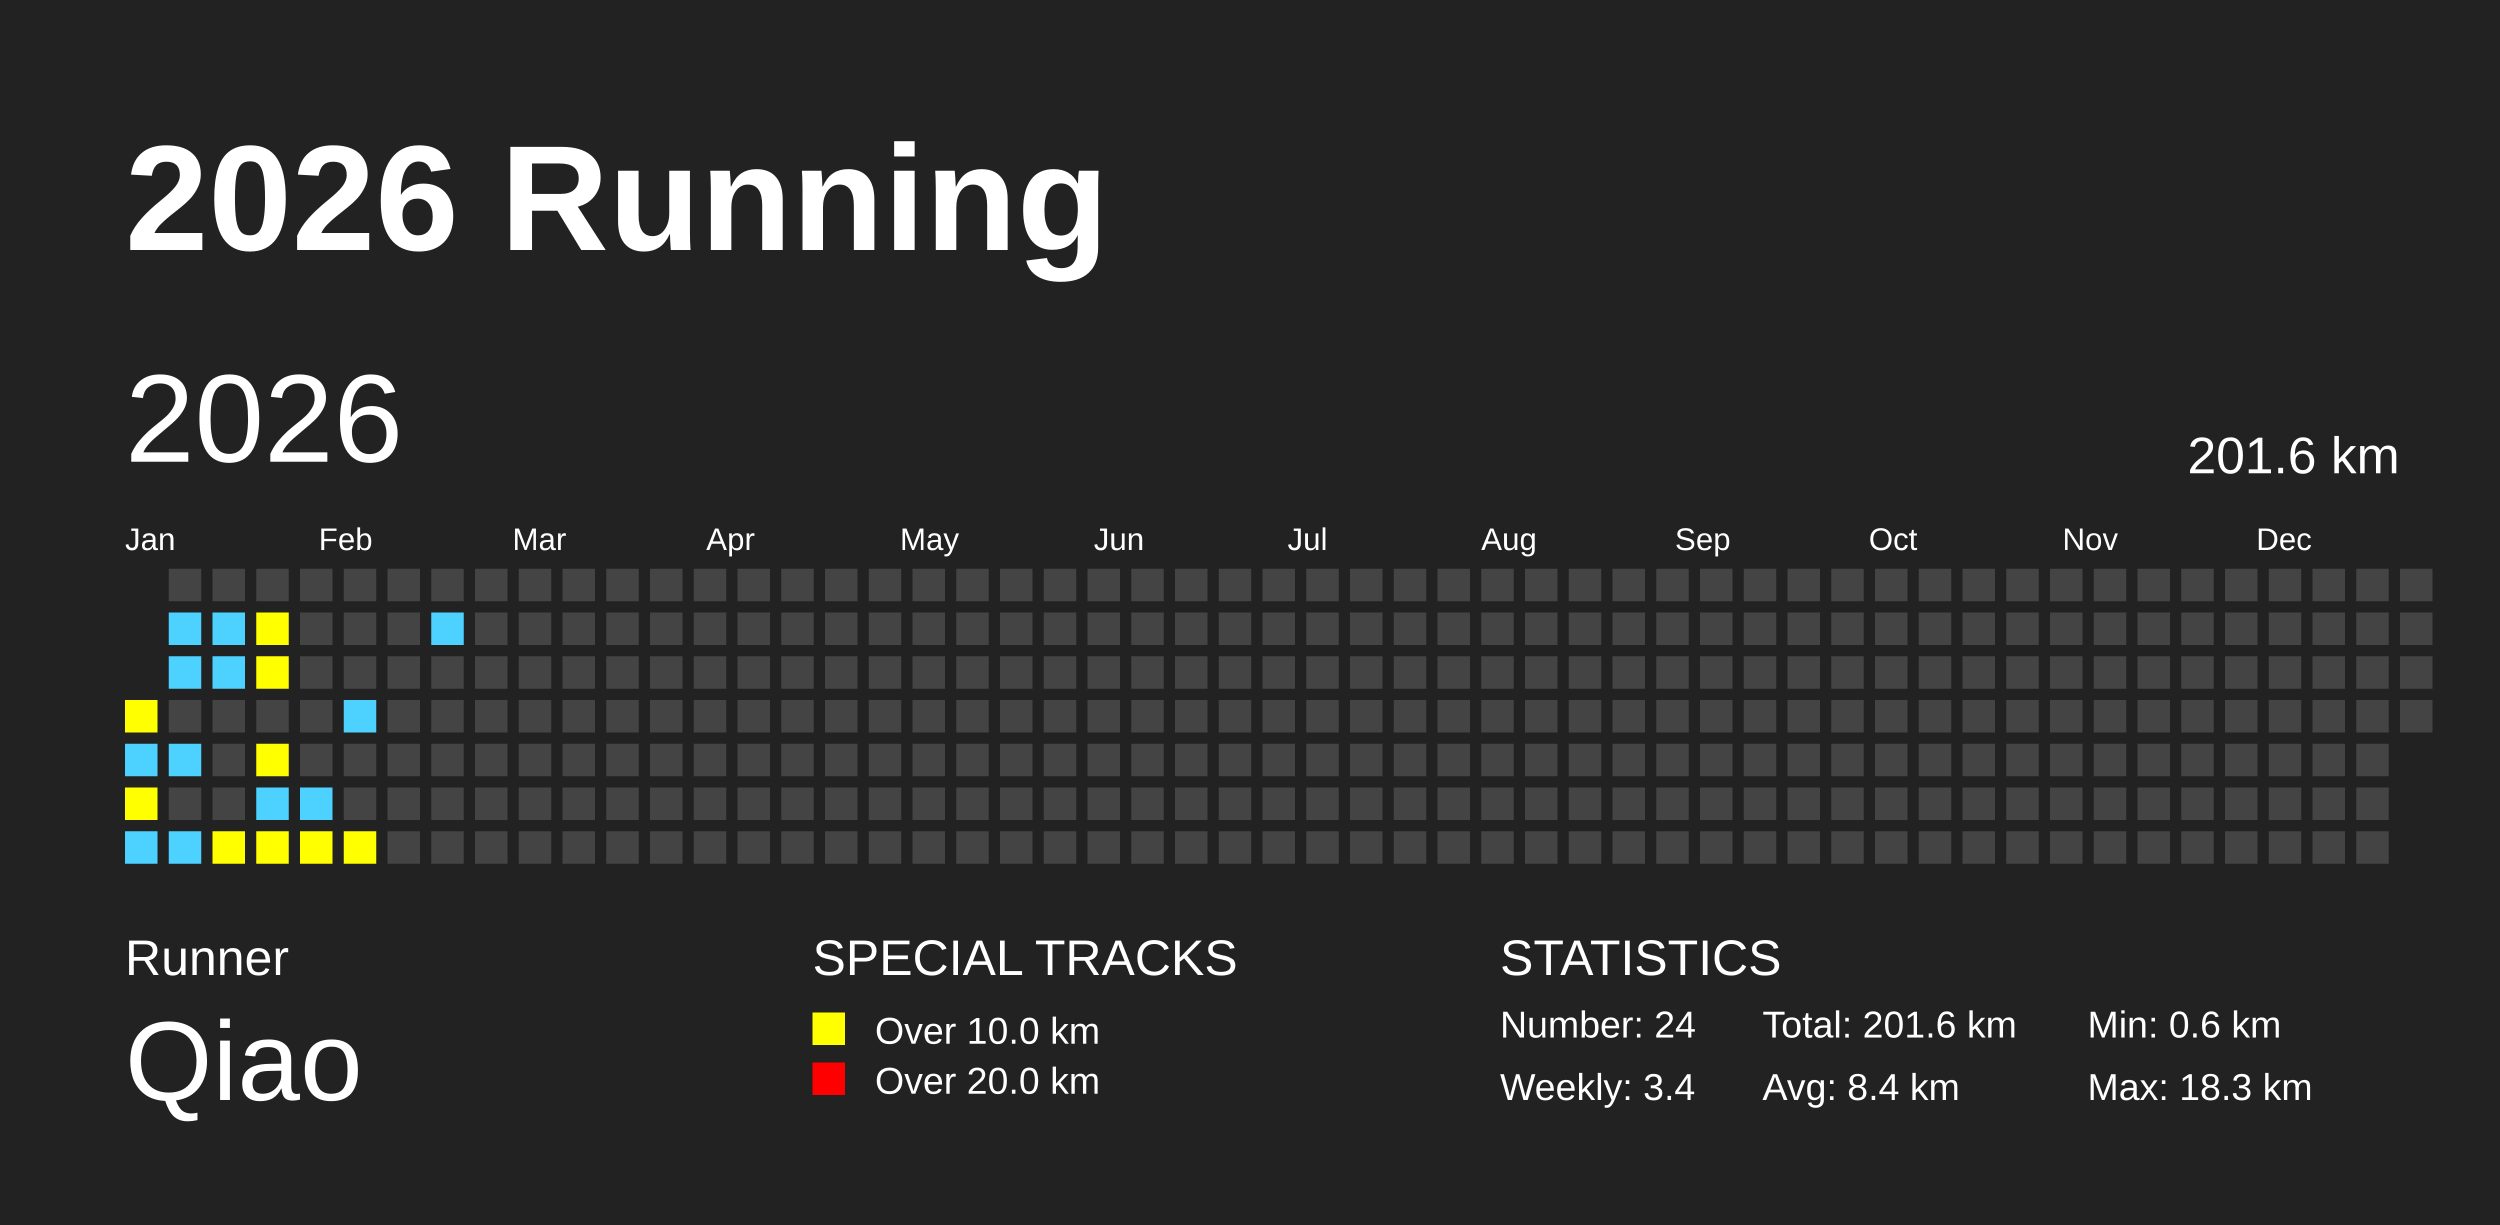
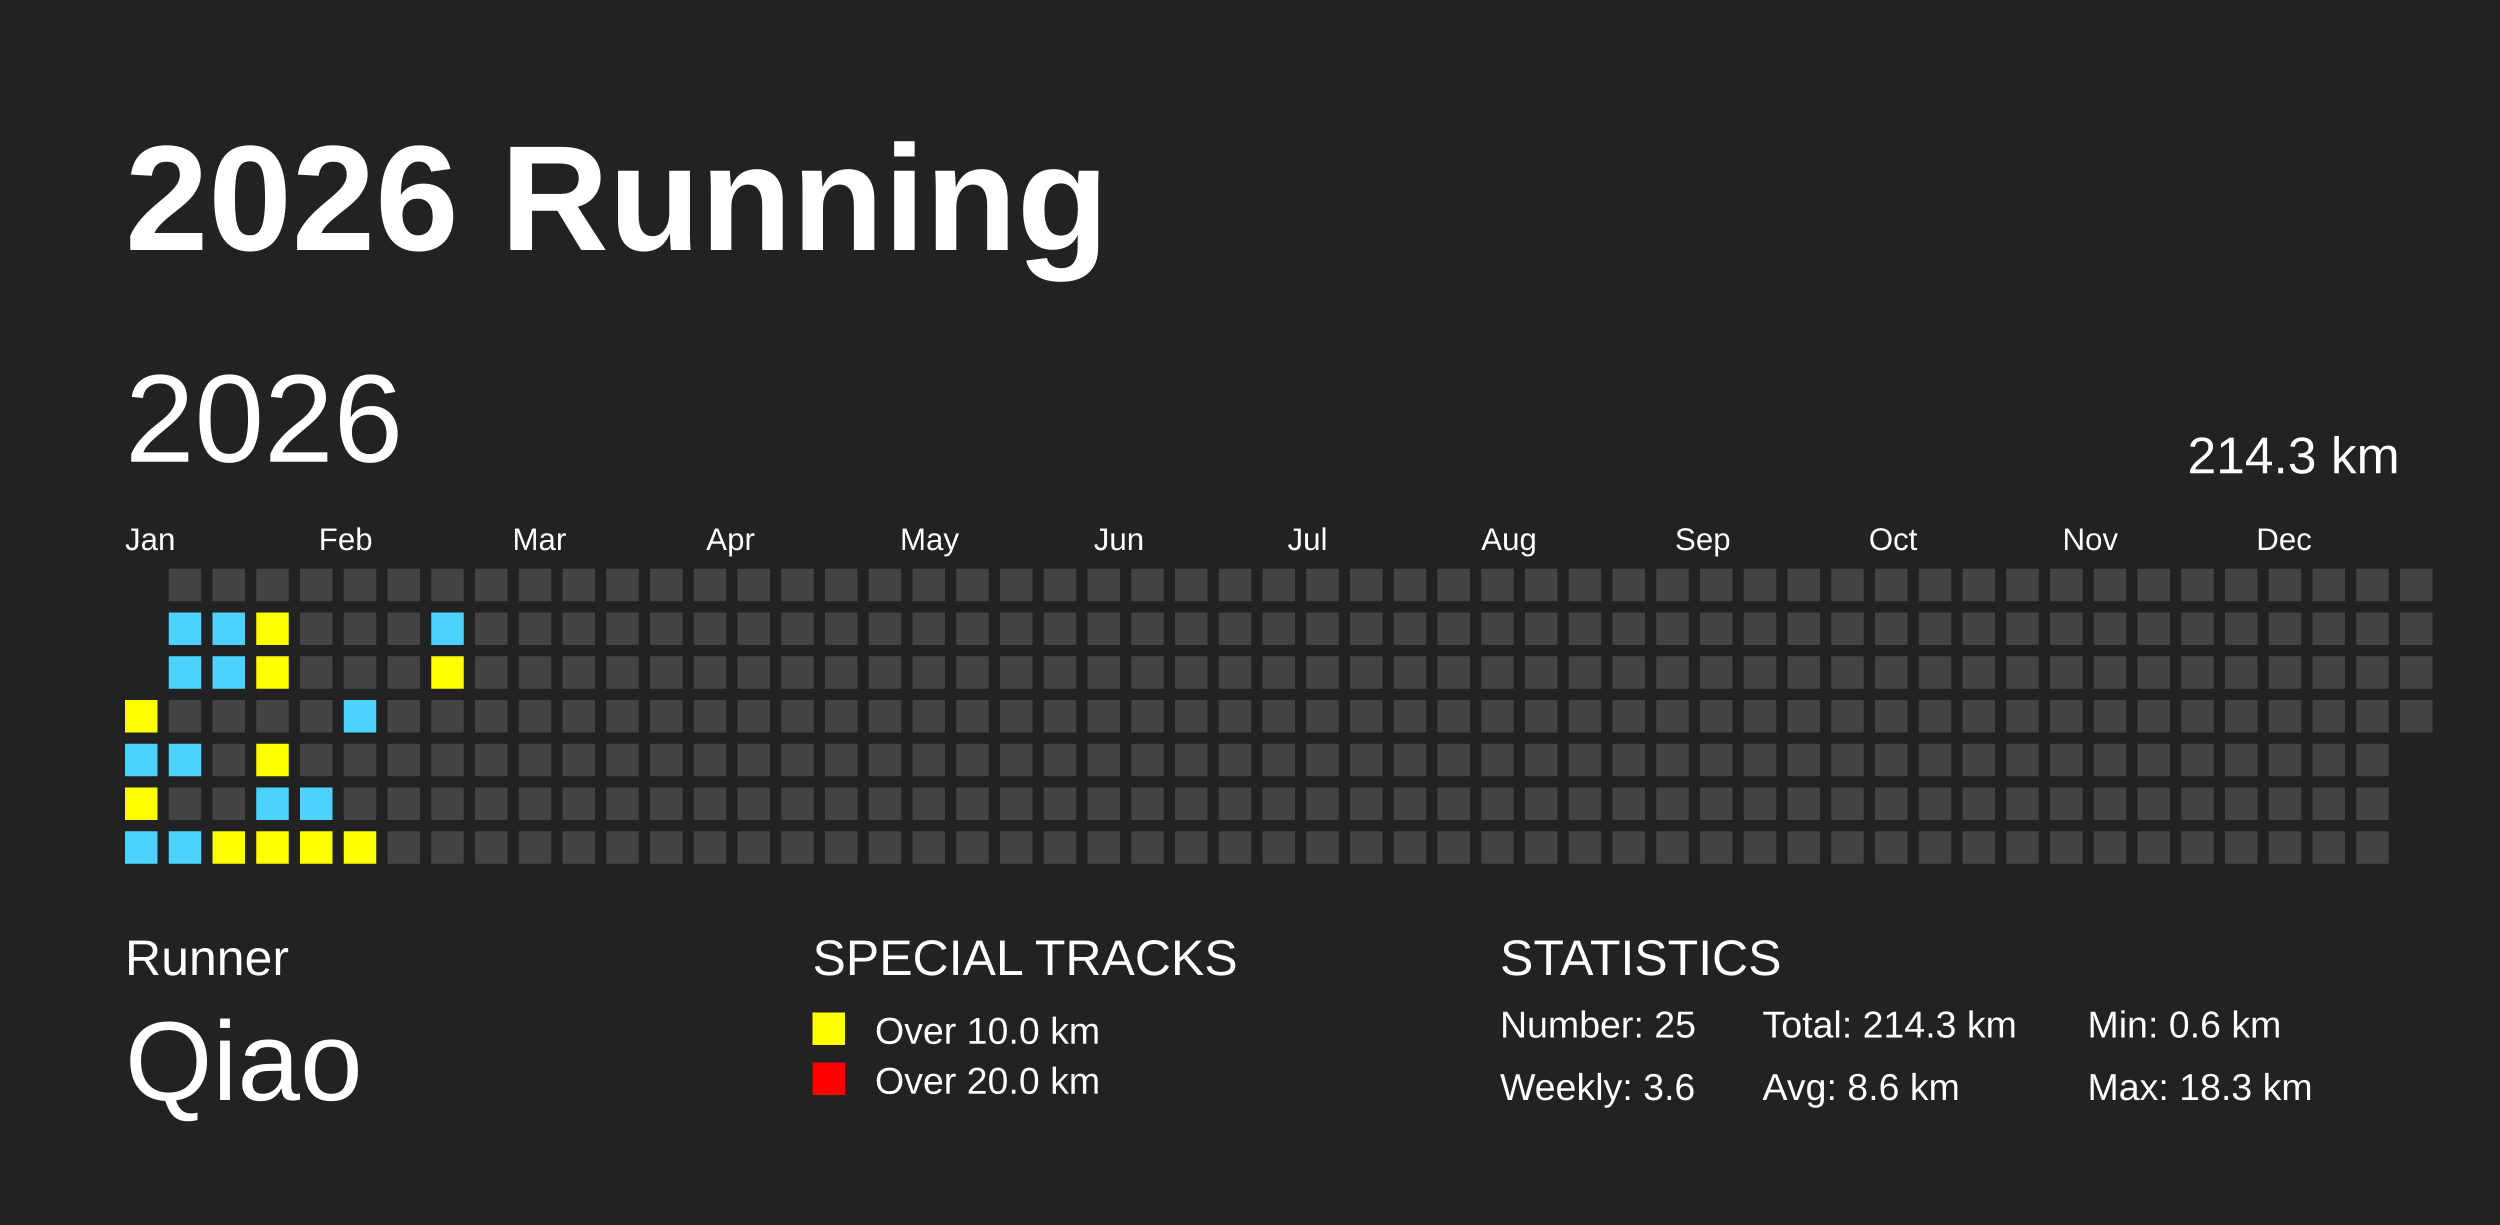
<svg xmlns="http://www.w3.org/2000/svg" baseProfile="full" height="98mm" version="1.1" viewBox="0,0,200,98" width="200mm">
  <defs />
  <rect fill="#222222" height="98" width="200" x="0" y="0" />
  <text fill="#FFFFFF" style="font-size:12px; font-family:Arial; font-weight:bold;" x="10" y="20">2026 Running</text>
  <text fill="#FFFFFF" style="font-size:4px; font-family:Arial" x="10" y="78">Runner</text>
  <text fill="#FFFFFF" style="font-size:9px; font-family:Arial" x="10" y="88">Qiao</text>
  <text fill="#FFFFFF" style="font-size:4px; font-family:Arial" x="65" y="78">SPECIAL TRACKS</text>
  <rect fill="yellow" height="2.6" width="2.6" x="65" y="81" />
  <text fill="#FFFFFF" style="font-size:3px; font-family:Arial" x="70" y="83.5">Over 10.0 km</text>
  <rect fill="red" height="2.6" width="2.6" x="65" y="85" />
  <text fill="#FFFFFF" style="font-size:3px; font-family:Arial" x="70" y="87.5">Over 20.0 km</text>
  <text fill="#FFFFFF" style="font-size:4px; font-family:Arial" x="120" y="78">STATISTICS</text>
-   <text fill="#FFFFFF" style="font-size:3px; font-family:Arial" x="120" y="83">Number: 24</text>
-   <text fill="#FFFFFF" style="font-size:3px; font-family:Arial" x="120" y="88">Weekly: 3.4</text>
-   <text fill="#FFFFFF" style="font-size:3px; font-family:Arial" x="141" y="83">Total: 201.6 km</text>
-   <text fill="#FFFFFF" style="font-size:3px; font-family:Arial" x="141" y="88">Avg: 8.4 km</text>
+   <text fill="#FFFFFF" style="font-size:3px; font-family:Arial" x="120" y="83">Number: 25</text>
+   <text fill="#FFFFFF" style="font-size:3px; font-family:Arial" x="120" y="88">Weekly: 3.6</text>
+   <text fill="#FFFFFF" style="font-size:3px; font-family:Arial" x="141" y="83">Total: 214.3 km</text>
+   <text fill="#FFFFFF" style="font-size:3px; font-family:Arial" x="141" y="88">Avg: 8.6 km</text>
  <text fill="#FFFFFF" style="font-size:3px; font-family:Arial" x="167" y="83">Min: 0.6 km</text>
  <text fill="#FFFFFF" style="font-size:3px; font-family:Arial" x="167" y="88">Max: 18.3 km</text>
  <text dominant-baseline="hanging" fill="#FFFFFF" style="font-size:10.0px; font-family:Arial;" x="10" y="30">2026</text>
-   <text dominant-baseline="hanging" fill="#FFFFFF" style="font-size:4.125px; font-family:Arial;" x="175" y="35">201.6 km</text>
+   <text dominant-baseline="hanging" fill="#FFFFFF" style="font-size:4.125px; font-family:Arial;" x="175" y="35">214.3 km</text>
  <text fill="#FFFFFF" style="font-size:2.5px; font-family:Arial" x="10.0" y="44">Jan</text>
  <text fill="#FFFFFF" style="font-size:2.5px; font-family:Arial" x="25.5" y="44">Feb</text>
  <text fill="#FFFFFF" style="font-size:2.5px; font-family:Arial" x="41.0" y="44">Mar</text>
  <text fill="#FFFFFF" style="font-size:2.5px; font-family:Arial" x="56.5" y="44">Apr</text>
  <text fill="#FFFFFF" style="font-size:2.5px; font-family:Arial" x="72.0" y="44">May</text>
  <text fill="#FFFFFF" style="font-size:2.5px; font-family:Arial" x="87.5" y="44">Jun</text>
  <text fill="#FFFFFF" style="font-size:2.5px; font-family:Arial" x="103.0" y="44">Jul</text>
  <text fill="#FFFFFF" style="font-size:2.5px; font-family:Arial" x="118.5" y="44">Aug</text>
  <text fill="#FFFFFF" style="font-size:2.5px; font-family:Arial" x="134.0" y="44">Sep</text>
  <text fill="#FFFFFF" style="font-size:2.5px; font-family:Arial" x="149.5" y="44">Oct</text>
  <text fill="#FFFFFF" style="font-size:2.5px; font-family:Arial" x="165.0" y="44">Nov</text>
  <text fill="#FFFFFF" style="font-size:2.5px; font-family:Arial" x="180.5" y="44">Dec</text>
  <rect fill="yellow" height="2.6" width="2.6" x="10.0" y="56.0" />
  <rect fill="#4DD2FF" height="2.6" width="2.6" x="10.0" y="59.5" />
  <rect fill="yellow" height="2.6" width="2.6" x="10.0" y="63.0" />
  <rect fill="#4DD2FF" height="2.6" width="2.6" x="10.0" y="66.5" />
  <rect fill="#444444" height="2.6" width="2.6" x="13.5" y="45.5" />
  <rect fill="#4DD2FF" height="2.6" width="2.6" x="13.5" y="49.0" />
  <rect fill="#4DD2FF" height="2.6" width="2.6" x="13.5" y="52.5" />
  <rect fill="#444444" height="2.6" width="2.6" x="13.5" y="56.0" />
  <rect fill="#4DD2FF" height="2.6" width="2.6" x="13.5" y="59.5" />
  <rect fill="#444444" height="2.6" width="2.6" x="13.5" y="63.0" />
  <rect fill="#4DD2FF" height="2.6" width="2.6" x="13.5" y="66.5" />
  <rect fill="#444444" height="2.6" width="2.6" x="17.0" y="45.5" />
  <rect fill="#4DD2FF" height="2.6" width="2.6" x="17.0" y="49.0" />
  <rect fill="#4DD2FF" height="2.6" width="2.6" x="17.0" y="52.5" />
  <rect fill="#444444" height="2.6" width="2.6" x="17.0" y="56.0" />
  <rect fill="#444444" height="2.6" width="2.6" x="17.0" y="59.5" />
  <rect fill="#444444" height="2.6" width="2.6" x="17.0" y="63.0" />
  <rect fill="yellow" height="2.6" width="2.6" x="17.0" y="66.5" />
  <rect fill="#444444" height="2.6" width="2.6" x="20.5" y="45.5" />
  <rect fill="yellow" height="2.6" width="2.6" x="20.5" y="49.0" />
  <rect fill="yellow" height="2.6" width="2.6" x="20.5" y="52.5" />
  <rect fill="#444444" height="2.6" width="2.6" x="20.5" y="56.0" />
  <rect fill="yellow" height="2.6" width="2.6" x="20.5" y="59.5" />
  <rect fill="#4DD2FF" height="2.6" width="2.6" x="20.5" y="63.0" />
  <rect fill="yellow" height="2.6" width="2.6" x="20.5" y="66.5" />
  <rect fill="#444444" height="2.6" width="2.6" x="24.0" y="45.5" />
  <rect fill="#444444" height="2.6" width="2.6" x="24.0" y="49.0" />
  <rect fill="#444444" height="2.6" width="2.6" x="24.0" y="52.5" />
  <rect fill="#444444" height="2.6" width="2.6" x="24.0" y="56.0" />
  <rect fill="#444444" height="2.6" width="2.6" x="24.0" y="59.5" />
  <rect fill="#4DD2FF" height="2.6" width="2.6" x="24.0" y="63.0" />
  <rect fill="yellow" height="2.6" width="2.6" x="24.0" y="66.5" />
  <rect fill="#444444" height="2.6" width="2.6" x="27.5" y="45.5" />
  <rect fill="#444444" height="2.6" width="2.6" x="27.5" y="49.0" />
  <rect fill="#444444" height="2.6" width="2.6" x="27.5" y="52.5" />
  <rect fill="#4DD2FF" height="2.6" width="2.6" x="27.5" y="56.0" />
  <rect fill="#444444" height="2.6" width="2.6" x="27.5" y="59.5" />
  <rect fill="#444444" height="2.6" width="2.6" x="27.5" y="63.0" />
  <rect fill="yellow" height="2.6" width="2.6" x="27.5" y="66.5" />
  <rect fill="#444444" height="2.6" width="2.6" x="31.0" y="45.5" />
  <rect fill="#444444" height="2.6" width="2.6" x="31.0" y="49.0" />
  <rect fill="#444444" height="2.6" width="2.6" x="31.0" y="52.5" />
  <rect fill="#444444" height="2.6" width="2.6" x="31.0" y="56.0" />
  <rect fill="#444444" height="2.6" width="2.6" x="31.0" y="59.5" />
  <rect fill="#444444" height="2.6" width="2.6" x="31.0" y="63.0" />
  <rect fill="#444444" height="2.6" width="2.6" x="31.0" y="66.5" />
  <rect fill="#444444" height="2.6" width="2.6" x="34.5" y="45.5" />
  <rect fill="#4DD2FF" height="2.6" width="2.6" x="34.5" y="49.0" />
-   <rect fill="#444444" height="2.6" width="2.6" x="34.5" y="52.5" />
+   <rect fill="yellow" height="2.6" width="2.6" x="34.5" y="52.5" />
  <rect fill="#444444" height="2.6" width="2.6" x="34.5" y="56.0" />
  <rect fill="#444444" height="2.6" width="2.6" x="34.5" y="59.5" />
  <rect fill="#444444" height="2.6" width="2.6" x="34.5" y="63.0" />
  <rect fill="#444444" height="2.6" width="2.6" x="34.5" y="66.5" />
  <rect fill="#444444" height="2.6" width="2.6" x="38.0" y="45.5" />
  <rect fill="#444444" height="2.6" width="2.6" x="38.0" y="49.0" />
  <rect fill="#444444" height="2.6" width="2.6" x="38.0" y="52.5" />
  <rect fill="#444444" height="2.6" width="2.6" x="38.0" y="56.0" />
  <rect fill="#444444" height="2.6" width="2.6" x="38.0" y="59.5" />
  <rect fill="#444444" height="2.6" width="2.6" x="38.0" y="63.0" />
  <rect fill="#444444" height="2.6" width="2.6" x="38.0" y="66.5" />
  <rect fill="#444444" height="2.6" width="2.6" x="41.5" y="45.5" />
  <rect fill="#444444" height="2.6" width="2.6" x="41.5" y="49.0" />
  <rect fill="#444444" height="2.6" width="2.6" x="41.5" y="52.5" />
  <rect fill="#444444" height="2.6" width="2.6" x="41.5" y="56.0" />
  <rect fill="#444444" height="2.6" width="2.6" x="41.5" y="59.5" />
  <rect fill="#444444" height="2.6" width="2.6" x="41.5" y="63.0" />
  <rect fill="#444444" height="2.6" width="2.6" x="41.5" y="66.5" />
  <rect fill="#444444" height="2.6" width="2.6" x="45.0" y="45.5" />
  <rect fill="#444444" height="2.6" width="2.6" x="45.0" y="49.0" />
  <rect fill="#444444" height="2.6" width="2.6" x="45.0" y="52.5" />
  <rect fill="#444444" height="2.6" width="2.6" x="45.0" y="56.0" />
  <rect fill="#444444" height="2.6" width="2.6" x="45.0" y="59.5" />
  <rect fill="#444444" height="2.6" width="2.6" x="45.0" y="63.0" />
  <rect fill="#444444" height="2.6" width="2.6" x="45.0" y="66.5" />
  <rect fill="#444444" height="2.6" width="2.6" x="48.5" y="45.5" />
  <rect fill="#444444" height="2.6" width="2.6" x="48.5" y="49.0" />
  <rect fill="#444444" height="2.6" width="2.6" x="48.5" y="52.5" />
  <rect fill="#444444" height="2.6" width="2.6" x="48.5" y="56.0" />
  <rect fill="#444444" height="2.6" width="2.6" x="48.5" y="59.5" />
  <rect fill="#444444" height="2.6" width="2.6" x="48.5" y="63.0" />
  <rect fill="#444444" height="2.6" width="2.6" x="48.5" y="66.5" />
  <rect fill="#444444" height="2.6" width="2.6" x="52.0" y="45.5" />
  <rect fill="#444444" height="2.6" width="2.6" x="52.0" y="49.0" />
  <rect fill="#444444" height="2.6" width="2.6" x="52.0" y="52.5" />
  <rect fill="#444444" height="2.6" width="2.6" x="52.0" y="56.0" />
  <rect fill="#444444" height="2.6" width="2.6" x="52.0" y="59.5" />
  <rect fill="#444444" height="2.6" width="2.6" x="52.0" y="63.0" />
  <rect fill="#444444" height="2.6" width="2.6" x="52.0" y="66.5" />
  <rect fill="#444444" height="2.6" width="2.6" x="55.5" y="45.5" />
  <rect fill="#444444" height="2.6" width="2.6" x="55.5" y="49.0" />
  <rect fill="#444444" height="2.6" width="2.6" x="55.5" y="52.5" />
  <rect fill="#444444" height="2.6" width="2.6" x="55.5" y="56.0" />
  <rect fill="#444444" height="2.6" width="2.6" x="55.5" y="59.5" />
  <rect fill="#444444" height="2.6" width="2.6" x="55.5" y="63.0" />
  <rect fill="#444444" height="2.6" width="2.6" x="55.5" y="66.5" />
  <rect fill="#444444" height="2.6" width="2.6" x="59.0" y="45.5" />
  <rect fill="#444444" height="2.6" width="2.6" x="59.0" y="49.0" />
  <rect fill="#444444" height="2.6" width="2.6" x="59.0" y="52.5" />
  <rect fill="#444444" height="2.6" width="2.6" x="59.0" y="56.0" />
  <rect fill="#444444" height="2.6" width="2.6" x="59.0" y="59.5" />
  <rect fill="#444444" height="2.6" width="2.6" x="59.0" y="63.0" />
  <rect fill="#444444" height="2.6" width="2.6" x="59.0" y="66.5" />
  <rect fill="#444444" height="2.6" width="2.6" x="62.5" y="45.5" />
  <rect fill="#444444" height="2.6" width="2.6" x="62.5" y="49.0" />
  <rect fill="#444444" height="2.6" width="2.6" x="62.5" y="52.5" />
  <rect fill="#444444" height="2.6" width="2.6" x="62.5" y="56.0" />
  <rect fill="#444444" height="2.6" width="2.6" x="62.5" y="59.5" />
  <rect fill="#444444" height="2.6" width="2.6" x="62.5" y="63.0" />
  <rect fill="#444444" height="2.6" width="2.6" x="62.5" y="66.5" />
  <rect fill="#444444" height="2.6" width="2.6" x="66.0" y="45.5" />
  <rect fill="#444444" height="2.6" width="2.6" x="66.0" y="49.0" />
  <rect fill="#444444" height="2.6" width="2.6" x="66.0" y="52.5" />
  <rect fill="#444444" height="2.6" width="2.6" x="66.0" y="56.0" />
  <rect fill="#444444" height="2.6" width="2.6" x="66.0" y="59.5" />
  <rect fill="#444444" height="2.6" width="2.6" x="66.0" y="63.0" />
  <rect fill="#444444" height="2.6" width="2.6" x="66.0" y="66.5" />
  <rect fill="#444444" height="2.6" width="2.6" x="69.5" y="45.5" />
  <rect fill="#444444" height="2.6" width="2.6" x="69.5" y="49.0" />
  <rect fill="#444444" height="2.6" width="2.6" x="69.5" y="52.5" />
  <rect fill="#444444" height="2.6" width="2.6" x="69.5" y="56.0" />
  <rect fill="#444444" height="2.6" width="2.6" x="69.5" y="59.5" />
  <rect fill="#444444" height="2.6" width="2.6" x="69.5" y="63.0" />
  <rect fill="#444444" height="2.6" width="2.6" x="69.5" y="66.5" />
  <rect fill="#444444" height="2.6" width="2.6" x="73.0" y="45.5" />
  <rect fill="#444444" height="2.6" width="2.6" x="73.0" y="49.0" />
  <rect fill="#444444" height="2.6" width="2.6" x="73.0" y="52.5" />
  <rect fill="#444444" height="2.6" width="2.6" x="73.0" y="56.0" />
  <rect fill="#444444" height="2.6" width="2.6" x="73.0" y="59.5" />
  <rect fill="#444444" height="2.6" width="2.6" x="73.0" y="63.0" />
  <rect fill="#444444" height="2.6" width="2.6" x="73.0" y="66.5" />
  <rect fill="#444444" height="2.6" width="2.6" x="76.5" y="45.5" />
  <rect fill="#444444" height="2.6" width="2.6" x="76.5" y="49.0" />
  <rect fill="#444444" height="2.6" width="2.6" x="76.5" y="52.5" />
  <rect fill="#444444" height="2.6" width="2.6" x="76.5" y="56.0" />
  <rect fill="#444444" height="2.6" width="2.6" x="76.5" y="59.5" />
  <rect fill="#444444" height="2.6" width="2.6" x="76.5" y="63.0" />
  <rect fill="#444444" height="2.6" width="2.6" x="76.5" y="66.5" />
  <rect fill="#444444" height="2.6" width="2.6" x="80.0" y="45.5" />
  <rect fill="#444444" height="2.6" width="2.6" x="80.0" y="49.0" />
  <rect fill="#444444" height="2.6" width="2.6" x="80.0" y="52.5" />
  <rect fill="#444444" height="2.6" width="2.6" x="80.0" y="56.0" />
  <rect fill="#444444" height="2.6" width="2.6" x="80.0" y="59.5" />
  <rect fill="#444444" height="2.6" width="2.6" x="80.0" y="63.0" />
  <rect fill="#444444" height="2.6" width="2.6" x="80.0" y="66.5" />
  <rect fill="#444444" height="2.6" width="2.6" x="83.5" y="45.5" />
  <rect fill="#444444" height="2.6" width="2.6" x="83.5" y="49.0" />
  <rect fill="#444444" height="2.6" width="2.6" x="83.5" y="52.5" />
  <rect fill="#444444" height="2.6" width="2.6" x="83.5" y="56.0" />
  <rect fill="#444444" height="2.6" width="2.6" x="83.5" y="59.5" />
  <rect fill="#444444" height="2.6" width="2.6" x="83.5" y="63.0" />
  <rect fill="#444444" height="2.6" width="2.6" x="83.5" y="66.5" />
  <rect fill="#444444" height="2.6" width="2.6" x="87.0" y="45.5" />
  <rect fill="#444444" height="2.6" width="2.6" x="87.0" y="49.0" />
  <rect fill="#444444" height="2.6" width="2.6" x="87.0" y="52.5" />
  <rect fill="#444444" height="2.6" width="2.6" x="87.0" y="56.0" />
  <rect fill="#444444" height="2.6" width="2.6" x="87.0" y="59.5" />
  <rect fill="#444444" height="2.6" width="2.6" x="87.0" y="63.0" />
  <rect fill="#444444" height="2.6" width="2.6" x="87.0" y="66.5" />
  <rect fill="#444444" height="2.6" width="2.6" x="90.5" y="45.5" />
  <rect fill="#444444" height="2.6" width="2.6" x="90.5" y="49.0" />
  <rect fill="#444444" height="2.6" width="2.6" x="90.5" y="52.5" />
  <rect fill="#444444" height="2.6" width="2.6" x="90.5" y="56.0" />
  <rect fill="#444444" height="2.6" width="2.6" x="90.5" y="59.5" />
  <rect fill="#444444" height="2.6" width="2.6" x="90.5" y="63.0" />
  <rect fill="#444444" height="2.6" width="2.6" x="90.5" y="66.5" />
  <rect fill="#444444" height="2.6" width="2.6" x="94.0" y="45.5" />
  <rect fill="#444444" height="2.6" width="2.6" x="94.0" y="49.0" />
  <rect fill="#444444" height="2.6" width="2.6" x="94.0" y="52.5" />
  <rect fill="#444444" height="2.6" width="2.6" x="94.0" y="56.0" />
  <rect fill="#444444" height="2.6" width="2.6" x="94.0" y="59.5" />
  <rect fill="#444444" height="2.6" width="2.6" x="94.0" y="63.0" />
  <rect fill="#444444" height="2.6" width="2.6" x="94.0" y="66.5" />
  <rect fill="#444444" height="2.6" width="2.6" x="97.5" y="45.5" />
  <rect fill="#444444" height="2.6" width="2.6" x="97.5" y="49.0" />
  <rect fill="#444444" height="2.6" width="2.6" x="97.5" y="52.5" />
  <rect fill="#444444" height="2.6" width="2.6" x="97.5" y="56.0" />
  <rect fill="#444444" height="2.6" width="2.6" x="97.5" y="59.5" />
  <rect fill="#444444" height="2.6" width="2.6" x="97.5" y="63.0" />
  <rect fill="#444444" height="2.6" width="2.6" x="97.5" y="66.5" />
  <rect fill="#444444" height="2.6" width="2.6" x="101.0" y="45.5" />
  <rect fill="#444444" height="2.6" width="2.6" x="101.0" y="49.0" />
  <rect fill="#444444" height="2.6" width="2.6" x="101.0" y="52.5" />
  <rect fill="#444444" height="2.6" width="2.6" x="101.0" y="56.0" />
  <rect fill="#444444" height="2.6" width="2.6" x="101.0" y="59.5" />
  <rect fill="#444444" height="2.6" width="2.6" x="101.0" y="63.0" />
  <rect fill="#444444" height="2.6" width="2.6" x="101.0" y="66.5" />
  <rect fill="#444444" height="2.6" width="2.6" x="104.5" y="45.5" />
  <rect fill="#444444" height="2.6" width="2.6" x="104.5" y="49.0" />
  <rect fill="#444444" height="2.6" width="2.6" x="104.5" y="52.5" />
  <rect fill="#444444" height="2.6" width="2.6" x="104.5" y="56.0" />
  <rect fill="#444444" height="2.6" width="2.6" x="104.5" y="59.5" />
  <rect fill="#444444" height="2.6" width="2.6" x="104.5" y="63.0" />
  <rect fill="#444444" height="2.6" width="2.6" x="104.5" y="66.5" />
  <rect fill="#444444" height="2.6" width="2.6" x="108.0" y="45.5" />
  <rect fill="#444444" height="2.6" width="2.6" x="108.0" y="49.0" />
  <rect fill="#444444" height="2.6" width="2.6" x="108.0" y="52.5" />
  <rect fill="#444444" height="2.6" width="2.6" x="108.0" y="56.0" />
  <rect fill="#444444" height="2.6" width="2.6" x="108.0" y="59.5" />
  <rect fill="#444444" height="2.6" width="2.6" x="108.0" y="63.0" />
  <rect fill="#444444" height="2.6" width="2.6" x="108.0" y="66.5" />
  <rect fill="#444444" height="2.6" width="2.6" x="111.5" y="45.5" />
  <rect fill="#444444" height="2.6" width="2.6" x="111.5" y="49.0" />
  <rect fill="#444444" height="2.6" width="2.6" x="111.5" y="52.5" />
  <rect fill="#444444" height="2.6" width="2.6" x="111.5" y="56.0" />
  <rect fill="#444444" height="2.6" width="2.6" x="111.5" y="59.5" />
  <rect fill="#444444" height="2.6" width="2.6" x="111.5" y="63.0" />
  <rect fill="#444444" height="2.6" width="2.6" x="111.5" y="66.5" />
  <rect fill="#444444" height="2.6" width="2.6" x="115.0" y="45.5" />
  <rect fill="#444444" height="2.6" width="2.6" x="115.0" y="49.0" />
  <rect fill="#444444" height="2.6" width="2.6" x="115.0" y="52.5" />
  <rect fill="#444444" height="2.6" width="2.6" x="115.0" y="56.0" />
  <rect fill="#444444" height="2.6" width="2.6" x="115.0" y="59.5" />
  <rect fill="#444444" height="2.6" width="2.6" x="115.0" y="63.0" />
  <rect fill="#444444" height="2.6" width="2.6" x="115.0" y="66.5" />
  <rect fill="#444444" height="2.6" width="2.6" x="118.5" y="45.5" />
  <rect fill="#444444" height="2.6" width="2.6" x="118.5" y="49.0" />
  <rect fill="#444444" height="2.6" width="2.6" x="118.5" y="52.5" />
  <rect fill="#444444" height="2.6" width="2.6" x="118.5" y="56.0" />
  <rect fill="#444444" height="2.6" width="2.6" x="118.5" y="59.5" />
  <rect fill="#444444" height="2.6" width="2.6" x="118.5" y="63.0" />
  <rect fill="#444444" height="2.6" width="2.6" x="118.5" y="66.5" />
  <rect fill="#444444" height="2.6" width="2.6" x="122.0" y="45.5" />
  <rect fill="#444444" height="2.6" width="2.6" x="122.0" y="49.0" />
  <rect fill="#444444" height="2.6" width="2.6" x="122.0" y="52.5" />
  <rect fill="#444444" height="2.6" width="2.6" x="122.0" y="56.0" />
  <rect fill="#444444" height="2.6" width="2.6" x="122.0" y="59.5" />
  <rect fill="#444444" height="2.6" width="2.6" x="122.0" y="63.0" />
  <rect fill="#444444" height="2.6" width="2.6" x="122.0" y="66.5" />
  <rect fill="#444444" height="2.6" width="2.6" x="125.5" y="45.5" />
  <rect fill="#444444" height="2.6" width="2.6" x="125.5" y="49.0" />
  <rect fill="#444444" height="2.6" width="2.6" x="125.5" y="52.5" />
  <rect fill="#444444" height="2.6" width="2.6" x="125.5" y="56.0" />
  <rect fill="#444444" height="2.6" width="2.6" x="125.5" y="59.5" />
  <rect fill="#444444" height="2.6" width="2.6" x="125.5" y="63.0" />
  <rect fill="#444444" height="2.6" width="2.6" x="125.5" y="66.5" />
  <rect fill="#444444" height="2.6" width="2.6" x="129.0" y="45.5" />
  <rect fill="#444444" height="2.6" width="2.6" x="129.0" y="49.0" />
  <rect fill="#444444" height="2.6" width="2.6" x="129.0" y="52.5" />
  <rect fill="#444444" height="2.6" width="2.6" x="129.0" y="56.0" />
  <rect fill="#444444" height="2.6" width="2.6" x="129.0" y="59.5" />
  <rect fill="#444444" height="2.6" width="2.6" x="129.0" y="63.0" />
  <rect fill="#444444" height="2.6" width="2.6" x="129.0" y="66.5" />
  <rect fill="#444444" height="2.6" width="2.6" x="132.5" y="45.5" />
  <rect fill="#444444" height="2.6" width="2.6" x="132.5" y="49.0" />
  <rect fill="#444444" height="2.6" width="2.6" x="132.5" y="52.5" />
  <rect fill="#444444" height="2.6" width="2.6" x="132.5" y="56.0" />
  <rect fill="#444444" height="2.6" width="2.6" x="132.5" y="59.5" />
  <rect fill="#444444" height="2.6" width="2.6" x="132.5" y="63.0" />
  <rect fill="#444444" height="2.6" width="2.6" x="132.5" y="66.5" />
  <rect fill="#444444" height="2.6" width="2.6" x="136.0" y="45.5" />
  <rect fill="#444444" height="2.6" width="2.6" x="136.0" y="49.0" />
  <rect fill="#444444" height="2.6" width="2.6" x="136.0" y="52.5" />
  <rect fill="#444444" height="2.6" width="2.6" x="136.0" y="56.0" />
  <rect fill="#444444" height="2.6" width="2.6" x="136.0" y="59.5" />
  <rect fill="#444444" height="2.6" width="2.6" x="136.0" y="63.0" />
  <rect fill="#444444" height="2.6" width="2.6" x="136.0" y="66.5" />
  <rect fill="#444444" height="2.6" width="2.6" x="139.5" y="45.5" />
  <rect fill="#444444" height="2.6" width="2.6" x="139.5" y="49.0" />
  <rect fill="#444444" height="2.6" width="2.6" x="139.5" y="52.5" />
  <rect fill="#444444" height="2.6" width="2.6" x="139.5" y="56.0" />
  <rect fill="#444444" height="2.6" width="2.6" x="139.5" y="59.5" />
  <rect fill="#444444" height="2.6" width="2.6" x="139.5" y="63.0" />
  <rect fill="#444444" height="2.6" width="2.6" x="139.5" y="66.5" />
  <rect fill="#444444" height="2.6" width="2.6" x="143.0" y="45.5" />
  <rect fill="#444444" height="2.6" width="2.6" x="143.0" y="49.0" />
  <rect fill="#444444" height="2.6" width="2.6" x="143.0" y="52.5" />
  <rect fill="#444444" height="2.6" width="2.6" x="143.0" y="56.0" />
  <rect fill="#444444" height="2.6" width="2.6" x="143.0" y="59.5" />
  <rect fill="#444444" height="2.6" width="2.6" x="143.0" y="63.0" />
  <rect fill="#444444" height="2.6" width="2.6" x="143.0" y="66.5" />
  <rect fill="#444444" height="2.6" width="2.6" x="146.5" y="45.5" />
  <rect fill="#444444" height="2.6" width="2.6" x="146.5" y="49.0" />
  <rect fill="#444444" height="2.6" width="2.6" x="146.5" y="52.5" />
  <rect fill="#444444" height="2.6" width="2.6" x="146.5" y="56.0" />
  <rect fill="#444444" height="2.6" width="2.6" x="146.5" y="59.5" />
  <rect fill="#444444" height="2.6" width="2.6" x="146.5" y="63.0" />
  <rect fill="#444444" height="2.6" width="2.6" x="146.5" y="66.5" />
  <rect fill="#444444" height="2.6" width="2.6" x="150.0" y="45.5" />
  <rect fill="#444444" height="2.6" width="2.6" x="150.0" y="49.0" />
  <rect fill="#444444" height="2.6" width="2.6" x="150.0" y="52.5" />
  <rect fill="#444444" height="2.6" width="2.6" x="150.0" y="56.0" />
  <rect fill="#444444" height="2.6" width="2.6" x="150.0" y="59.5" />
  <rect fill="#444444" height="2.6" width="2.6" x="150.0" y="63.0" />
  <rect fill="#444444" height="2.6" width="2.6" x="150.0" y="66.5" />
  <rect fill="#444444" height="2.6" width="2.6" x="153.5" y="45.5" />
  <rect fill="#444444" height="2.6" width="2.6" x="153.5" y="49.0" />
  <rect fill="#444444" height="2.6" width="2.6" x="153.5" y="52.5" />
  <rect fill="#444444" height="2.6" width="2.6" x="153.5" y="56.0" />
  <rect fill="#444444" height="2.6" width="2.6" x="153.5" y="59.5" />
  <rect fill="#444444" height="2.6" width="2.6" x="153.5" y="63.0" />
  <rect fill="#444444" height="2.6" width="2.6" x="153.5" y="66.5" />
  <rect fill="#444444" height="2.6" width="2.6" x="157.0" y="45.5" />
  <rect fill="#444444" height="2.6" width="2.6" x="157.0" y="49.0" />
  <rect fill="#444444" height="2.6" width="2.6" x="157.0" y="52.5" />
  <rect fill="#444444" height="2.6" width="2.6" x="157.0" y="56.0" />
  <rect fill="#444444" height="2.6" width="2.6" x="157.0" y="59.5" />
  <rect fill="#444444" height="2.6" width="2.6" x="157.0" y="63.0" />
  <rect fill="#444444" height="2.6" width="2.6" x="157.0" y="66.5" />
  <rect fill="#444444" height="2.6" width="2.6" x="160.5" y="45.5" />
  <rect fill="#444444" height="2.6" width="2.6" x="160.5" y="49.0" />
  <rect fill="#444444" height="2.6" width="2.6" x="160.5" y="52.5" />
  <rect fill="#444444" height="2.6" width="2.6" x="160.5" y="56.0" />
  <rect fill="#444444" height="2.6" width="2.6" x="160.5" y="59.5" />
  <rect fill="#444444" height="2.6" width="2.6" x="160.5" y="63.0" />
  <rect fill="#444444" height="2.6" width="2.6" x="160.5" y="66.5" />
  <rect fill="#444444" height="2.6" width="2.6" x="164.0" y="45.5" />
  <rect fill="#444444" height="2.6" width="2.6" x="164.0" y="49.0" />
  <rect fill="#444444" height="2.6" width="2.6" x="164.0" y="52.5" />
  <rect fill="#444444" height="2.6" width="2.6" x="164.0" y="56.0" />
  <rect fill="#444444" height="2.6" width="2.6" x="164.0" y="59.5" />
  <rect fill="#444444" height="2.6" width="2.6" x="164.0" y="63.0" />
  <rect fill="#444444" height="2.6" width="2.6" x="164.0" y="66.5" />
  <rect fill="#444444" height="2.6" width="2.6" x="167.5" y="45.5" />
  <rect fill="#444444" height="2.6" width="2.6" x="167.5" y="49.0" />
  <rect fill="#444444" height="2.6" width="2.6" x="167.5" y="52.5" />
  <rect fill="#444444" height="2.6" width="2.6" x="167.5" y="56.0" />
  <rect fill="#444444" height="2.6" width="2.6" x="167.5" y="59.5" />
  <rect fill="#444444" height="2.6" width="2.6" x="167.5" y="63.0" />
  <rect fill="#444444" height="2.6" width="2.6" x="167.5" y="66.5" />
  <rect fill="#444444" height="2.6" width="2.6" x="171.0" y="45.5" />
  <rect fill="#444444" height="2.6" width="2.6" x="171.0" y="49.0" />
  <rect fill="#444444" height="2.6" width="2.6" x="171.0" y="52.5" />
  <rect fill="#444444" height="2.6" width="2.6" x="171.0" y="56.0" />
  <rect fill="#444444" height="2.6" width="2.6" x="171.0" y="59.5" />
  <rect fill="#444444" height="2.6" width="2.6" x="171.0" y="63.0" />
  <rect fill="#444444" height="2.6" width="2.6" x="171.0" y="66.5" />
  <rect fill="#444444" height="2.6" width="2.6" x="174.5" y="45.5" />
  <rect fill="#444444" height="2.6" width="2.6" x="174.5" y="49.0" />
  <rect fill="#444444" height="2.6" width="2.6" x="174.5" y="52.5" />
  <rect fill="#444444" height="2.6" width="2.6" x="174.5" y="56.0" />
  <rect fill="#444444" height="2.6" width="2.6" x="174.5" y="59.5" />
  <rect fill="#444444" height="2.6" width="2.6" x="174.5" y="63.0" />
  <rect fill="#444444" height="2.6" width="2.6" x="174.5" y="66.5" />
  <rect fill="#444444" height="2.6" width="2.6" x="178.0" y="45.5" />
  <rect fill="#444444" height="2.6" width="2.6" x="178.0" y="49.0" />
  <rect fill="#444444" height="2.6" width="2.6" x="178.0" y="52.5" />
  <rect fill="#444444" height="2.6" width="2.6" x="178.0" y="56.0" />
  <rect fill="#444444" height="2.6" width="2.6" x="178.0" y="59.5" />
  <rect fill="#444444" height="2.6" width="2.6" x="178.0" y="63.0" />
  <rect fill="#444444" height="2.6" width="2.6" x="178.0" y="66.5" />
  <rect fill="#444444" height="2.6" width="2.6" x="181.5" y="45.5" />
  <rect fill="#444444" height="2.6" width="2.6" x="181.5" y="49.0" />
  <rect fill="#444444" height="2.6" width="2.6" x="181.5" y="52.5" />
  <rect fill="#444444" height="2.6" width="2.6" x="181.5" y="56.0" />
  <rect fill="#444444" height="2.6" width="2.6" x="181.5" y="59.5" />
  <rect fill="#444444" height="2.6" width="2.6" x="181.5" y="63.0" />
  <rect fill="#444444" height="2.6" width="2.6" x="181.5" y="66.5" />
  <rect fill="#444444" height="2.6" width="2.6" x="185.0" y="45.5" />
  <rect fill="#444444" height="2.6" width="2.6" x="185.0" y="49.0" />
  <rect fill="#444444" height="2.6" width="2.6" x="185.0" y="52.5" />
  <rect fill="#444444" height="2.6" width="2.6" x="185.0" y="56.0" />
  <rect fill="#444444" height="2.6" width="2.6" x="185.0" y="59.5" />
  <rect fill="#444444" height="2.6" width="2.6" x="185.0" y="63.0" />
  <rect fill="#444444" height="2.6" width="2.6" x="185.0" y="66.5" />
  <rect fill="#444444" height="2.6" width="2.6" x="188.5" y="45.5" />
  <rect fill="#444444" height="2.6" width="2.6" x="188.5" y="49.0" />
  <rect fill="#444444" height="2.6" width="2.6" x="188.5" y="52.5" />
  <rect fill="#444444" height="2.6" width="2.6" x="188.5" y="56.0" />
  <rect fill="#444444" height="2.6" width="2.6" x="188.5" y="59.5" />
  <rect fill="#444444" height="2.6" width="2.6" x="188.5" y="63.0" />
  <rect fill="#444444" height="2.6" width="2.6" x="188.5" y="66.5" />
  <rect fill="#444444" height="2.6" width="2.6" x="192.0" y="45.5" />
  <rect fill="#444444" height="2.6" width="2.6" x="192.0" y="49.0" />
  <rect fill="#444444" height="2.6" width="2.6" x="192.0" y="52.5" />
  <rect fill="#444444" height="2.6" width="2.6" x="192.0" y="56.0" />
</svg>
